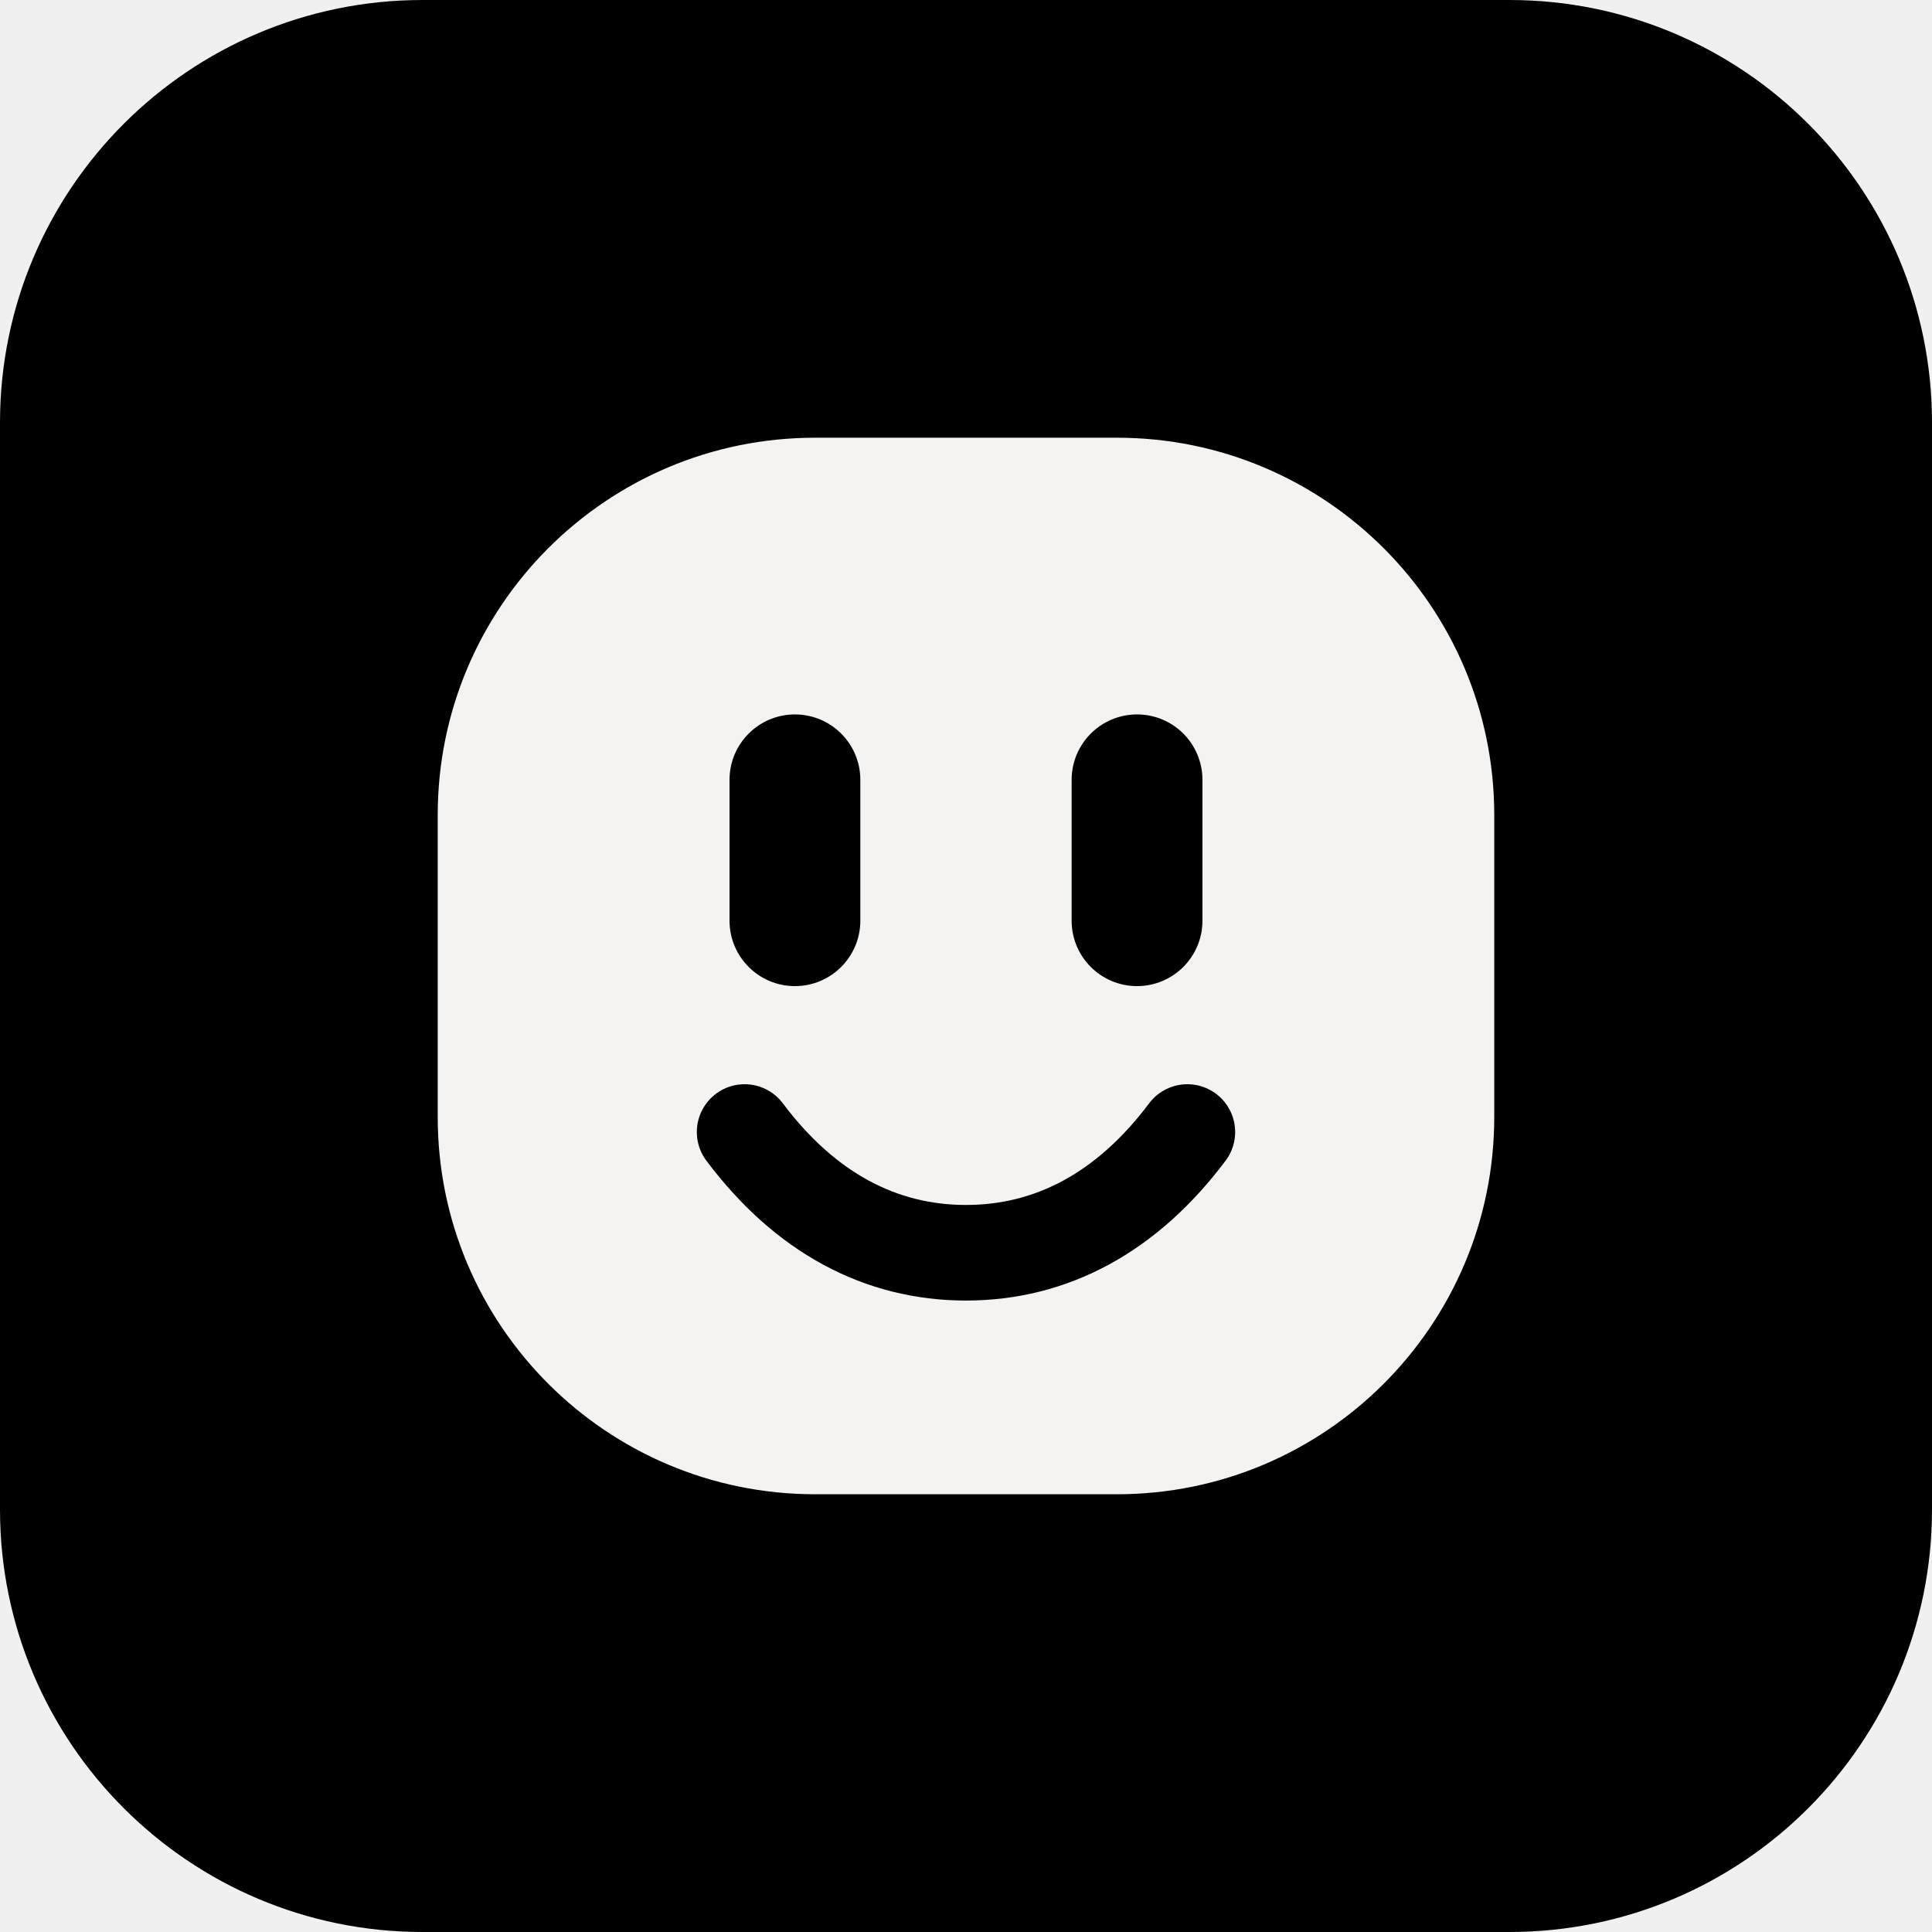
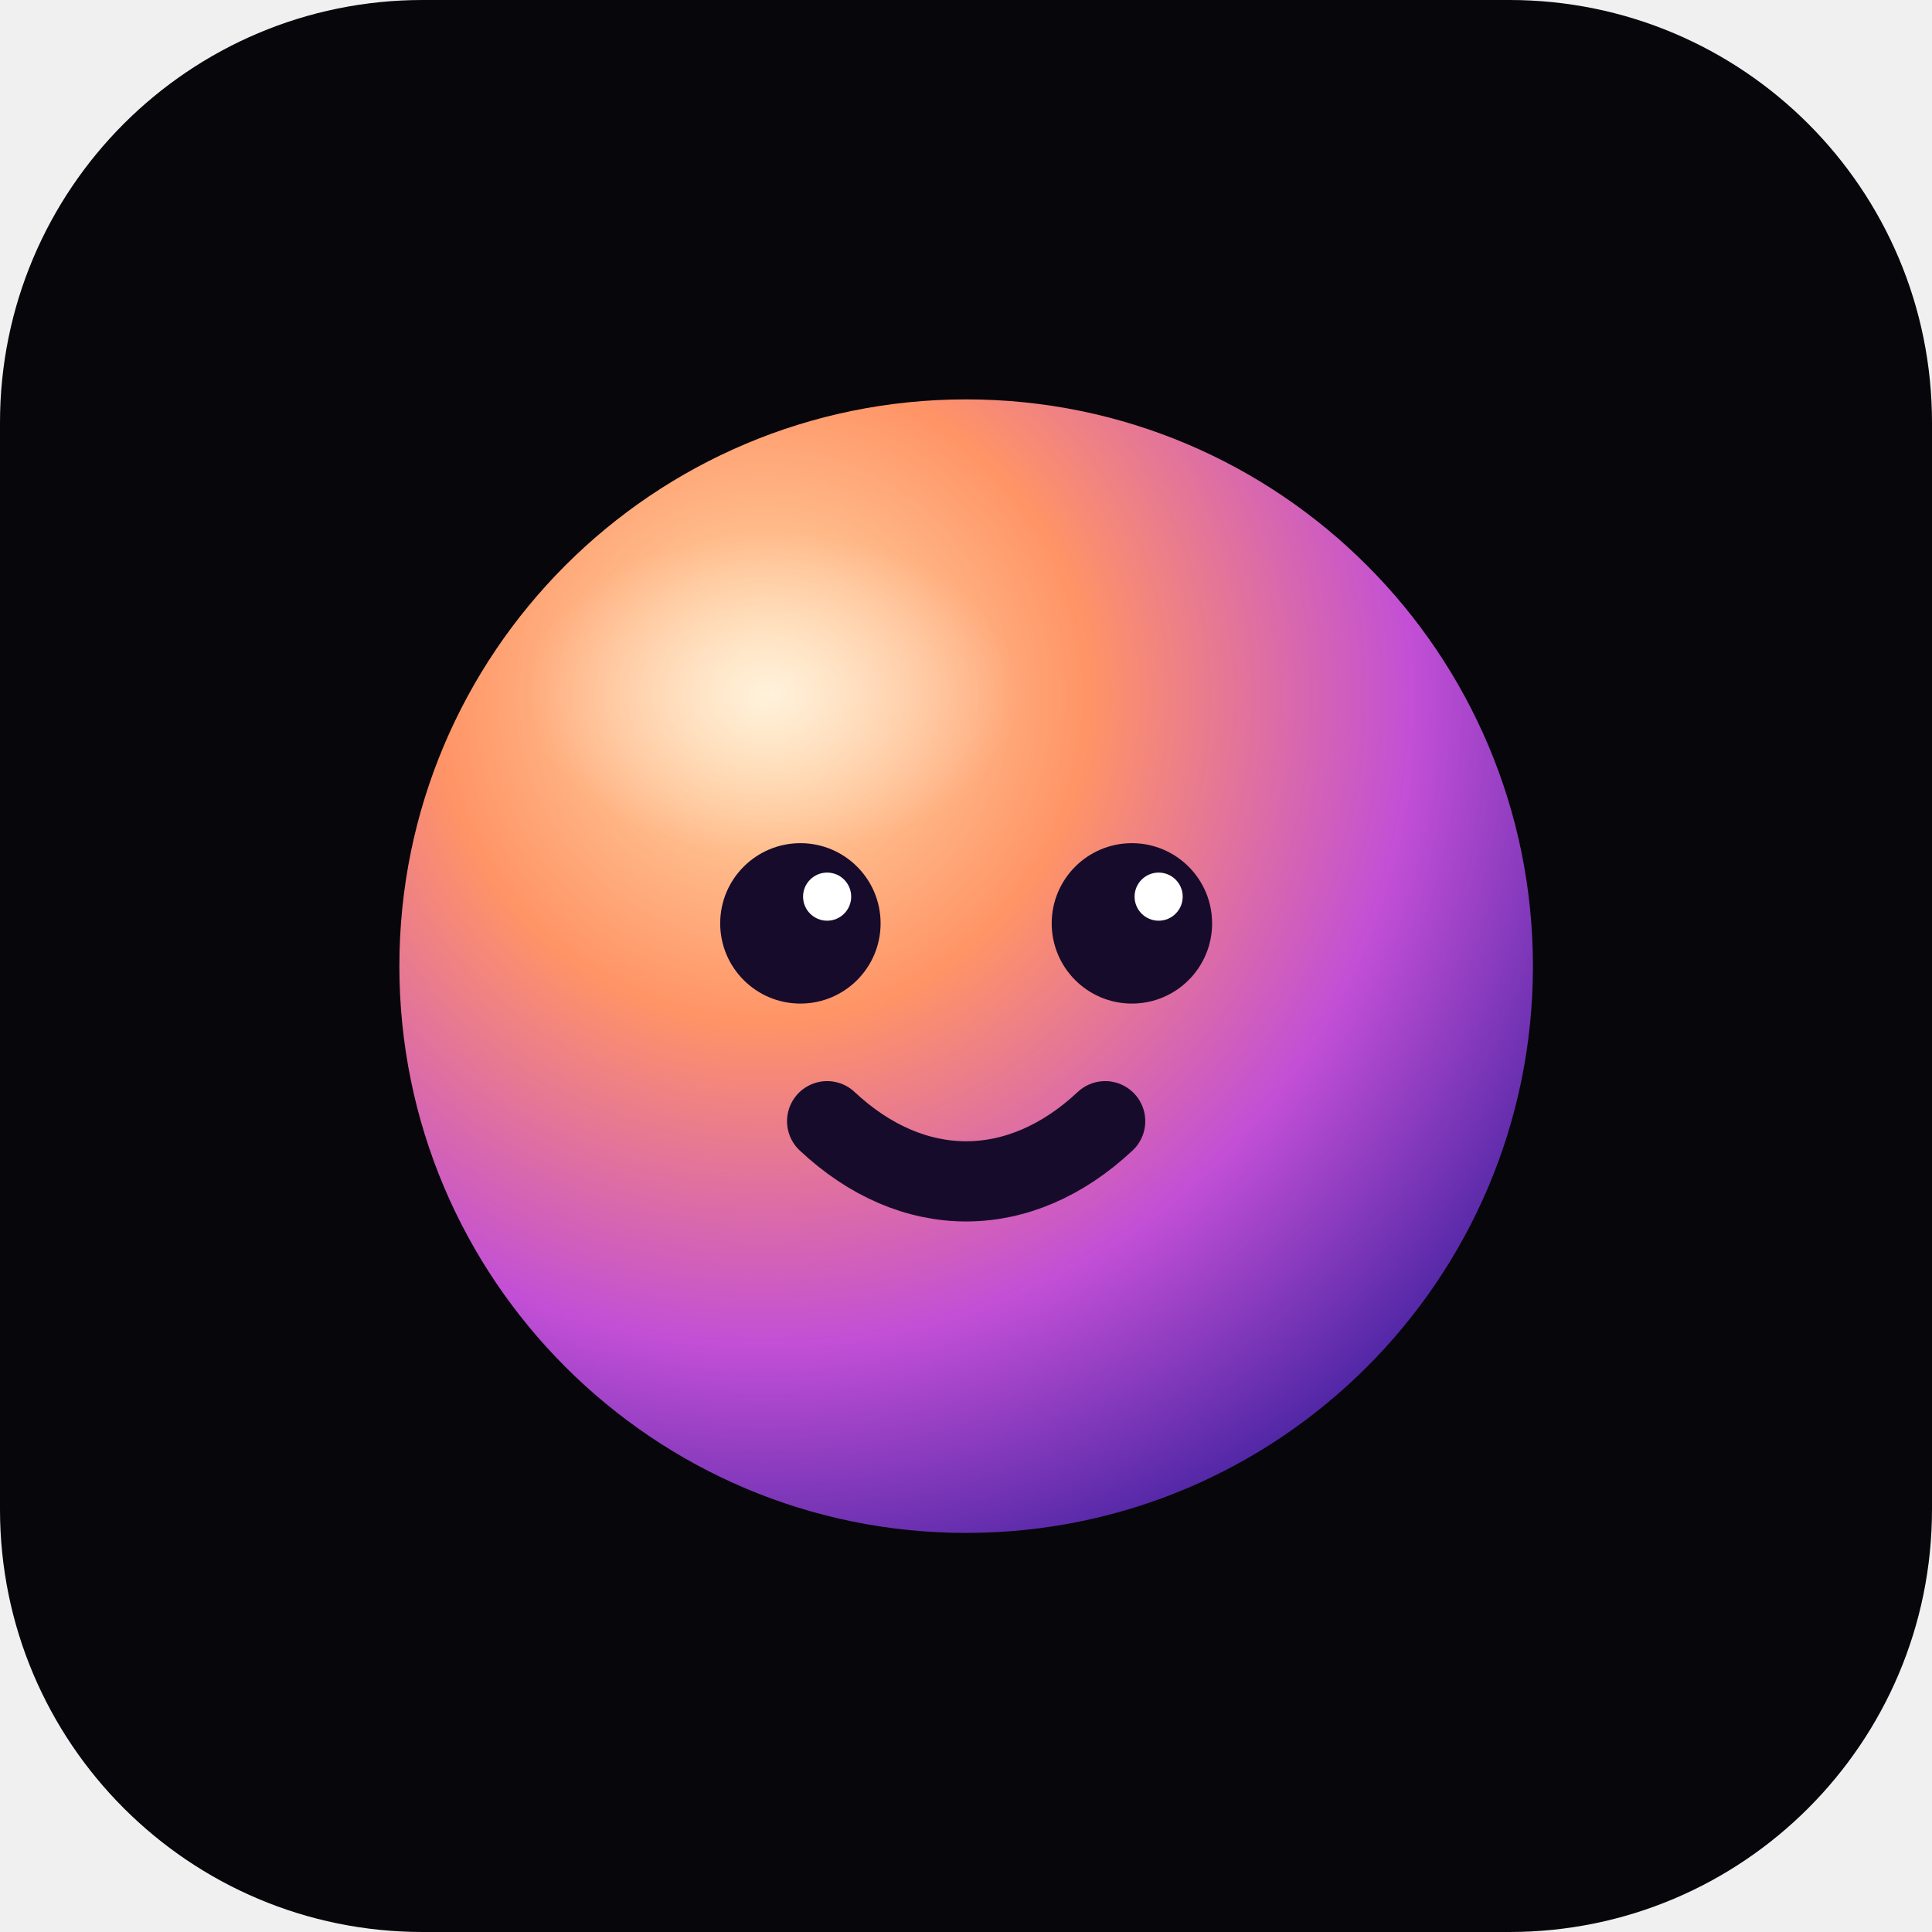
<svg xmlns="http://www.w3.org/2000/svg" viewBox="0 0 512 512">
-   <rect width="512" height="512" rx="112" fill="#000" />
-   <g transform="translate(96 96) scale(13.333)">
-     <rect x="1.5" y="1.5" width="21" height="21" rx="7.5" fill="#f4f3f1" />
-     <rect x="7.3" y="7" width="2.6" height="5.4" rx="1.3" fill="#000" />
-     <rect x="14.1" y="7" width="2.6" height="5.4" rx="1.3" fill="#000" />
-     <path d="M7.6 15.3c1.2 1.6 2.7 2.4 4.4 2.4s3.2-.8 4.4-2.4" stroke="#000" stroke-width="1.9" stroke-linecap="round" fill="none" />
+   <defs>
+     <radialGradient id="vg" cx="32%" cy="26%" r="85%">
+       <stop offset="0" stop-color="#ffe2b0" />
+       <stop offset=".34" stop-color="#ff9466" />
+       <stop offset=".68" stop-color="#c24fd6" />
+       <stop offset="1" stop-color="#3a1f9c" />
+     </radialGradient>
+     <radialGradient id="vh" cx="50%" cy="50%" r="50%">
+       <stop offset="0" stop-color="#fff" stop-opacity=".55" />
+       <stop offset="1" stop-color="#fff" stop-opacity="0" />
+     </radialGradient>
+   </defs>
+   <rect width="512" height="512" rx="112" fill="#07060b" />
+   <g transform="translate(86 86) scale(14.17)">
+     <circle cx="12" cy="12" r="10.6" fill="url(#vg)" />
+     <ellipse cx="8.4" cy="6.9" rx="4.6" ry="3" fill="url(#vh)" />
+     <circle class="eye" cx="8.9" cy="11.2" r="1.5" fill="#170b2b" />
+     <circle class="eye" cx="15.1" cy="11.2" r="1.5" fill="#170b2b" />
+     <circle cx="9.4" cy="10.7" r=".45" fill="#fff" />
+     <circle cx="15.6" cy="10.7" r=".45" fill="#fff" />
+     <path d="M9.4 14.9c1.6 1.5 3.6 1.5 5.2 0" stroke="#170b2b" stroke-width="1.5" stroke-linecap="round" fill="none" />
  </g>
</svg>
